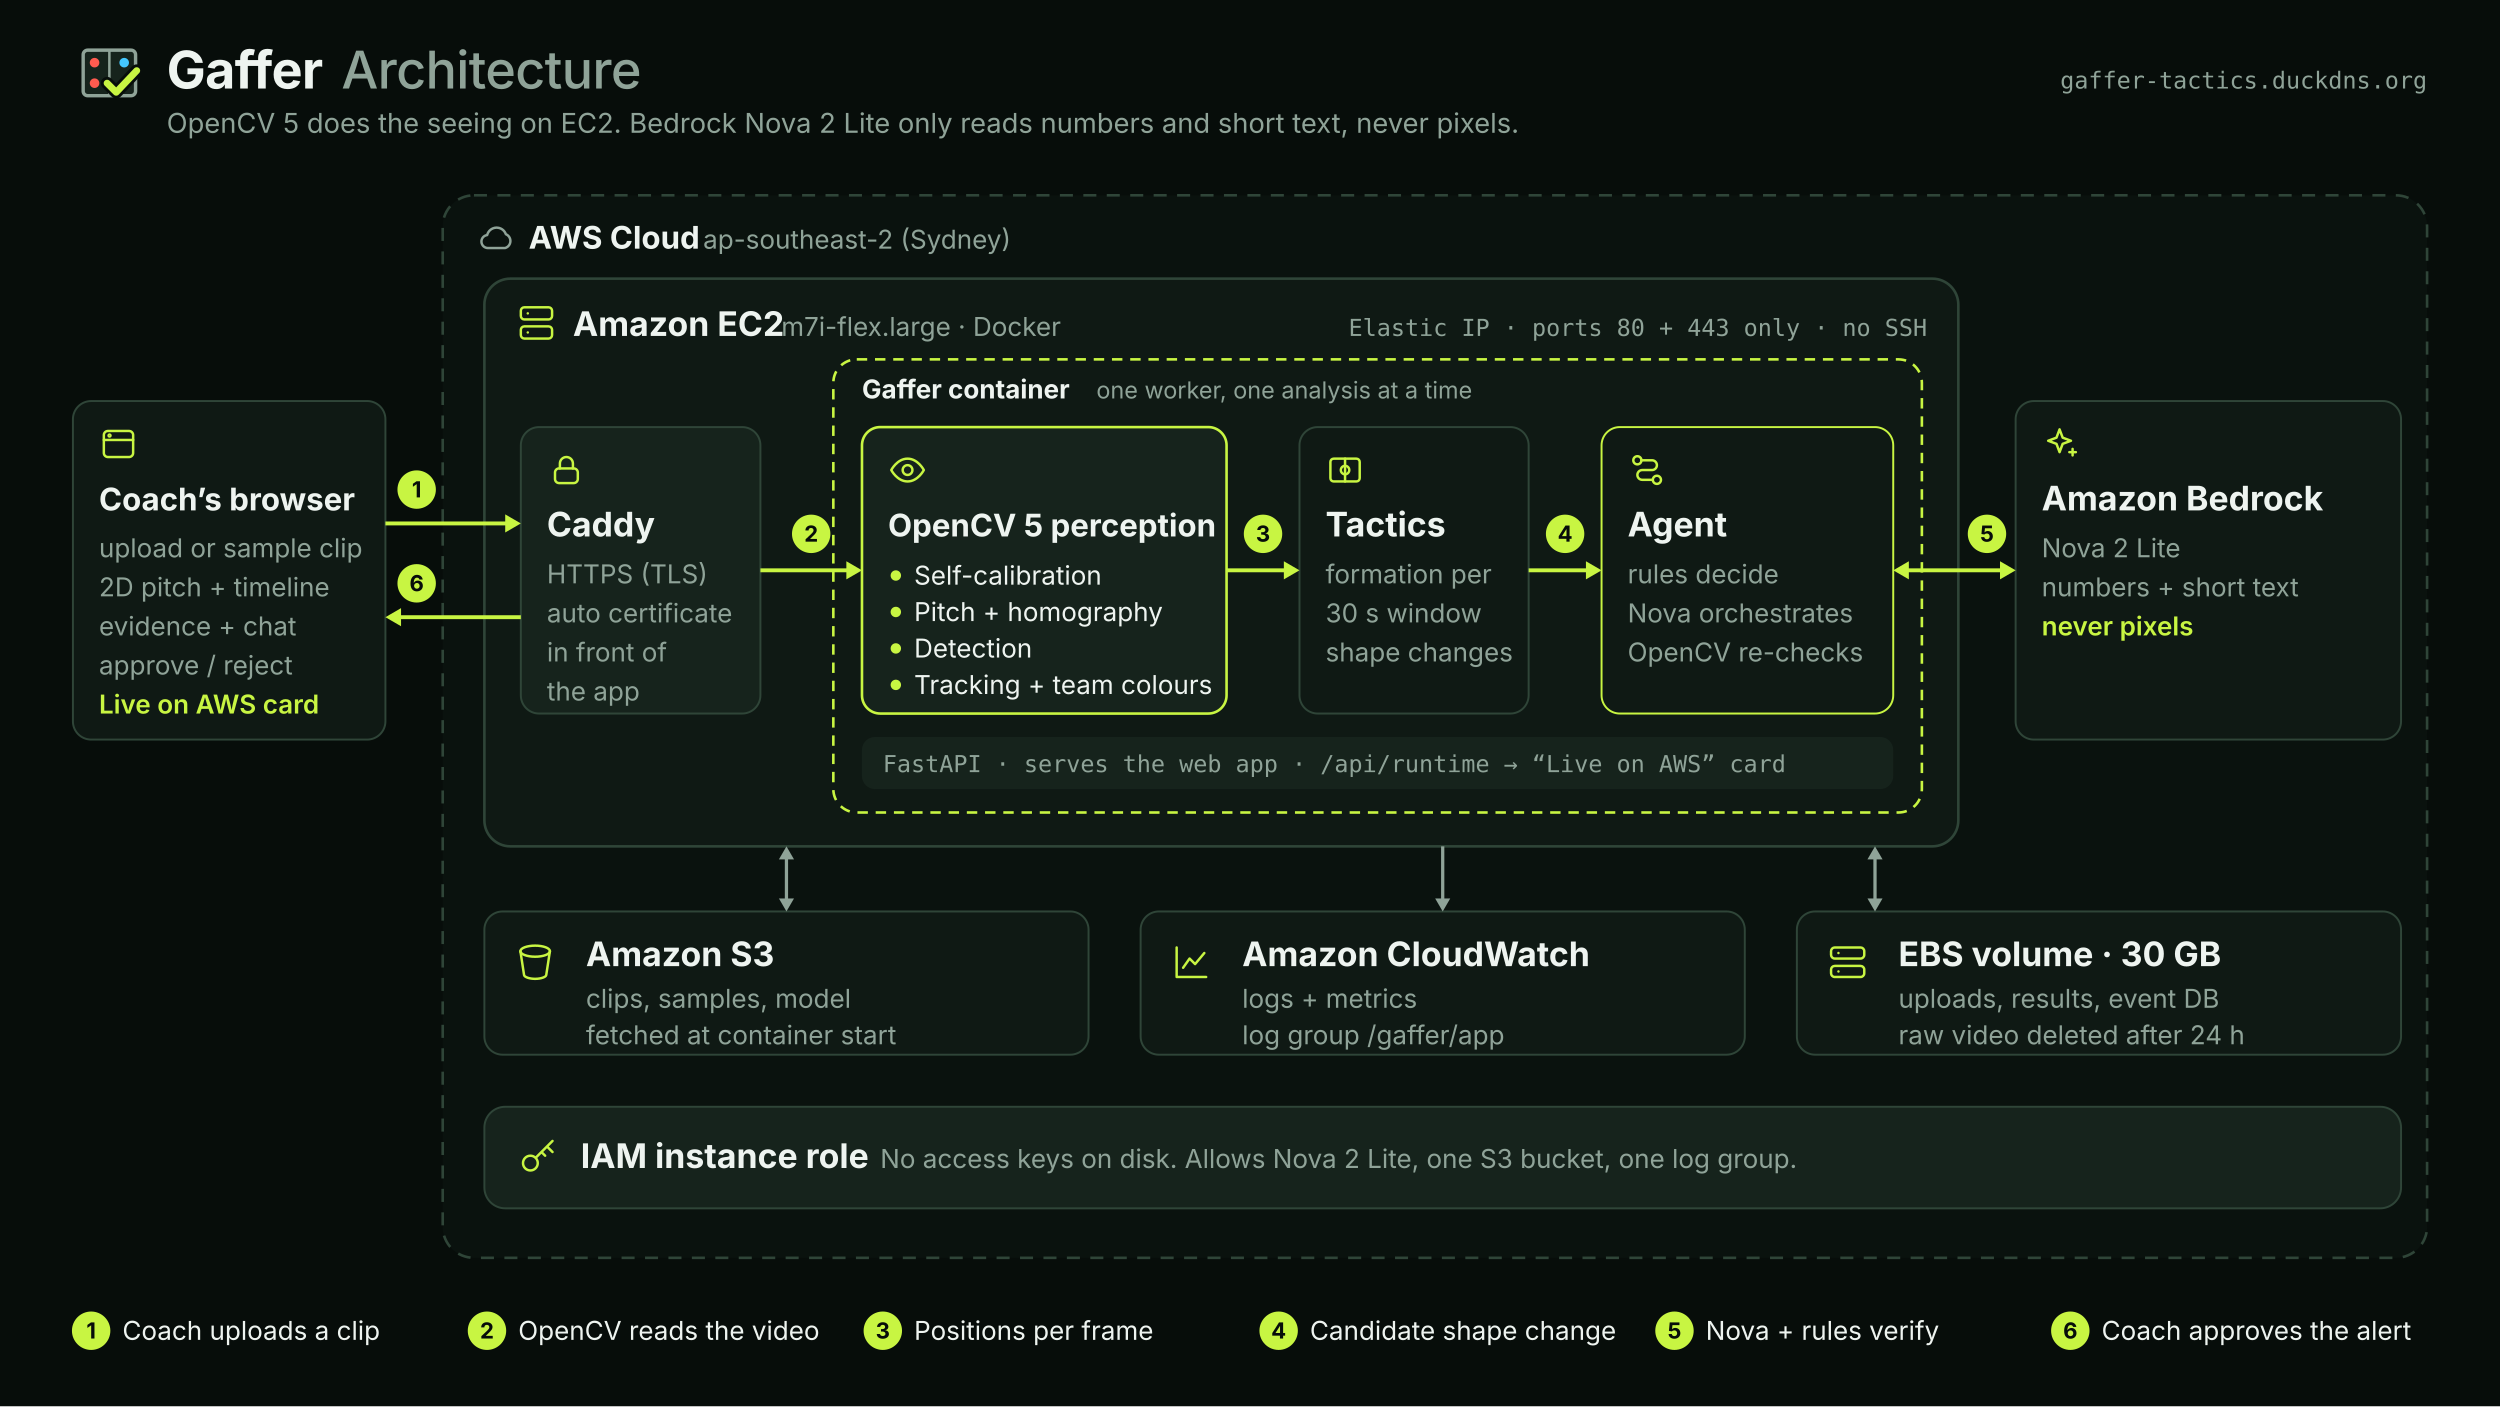
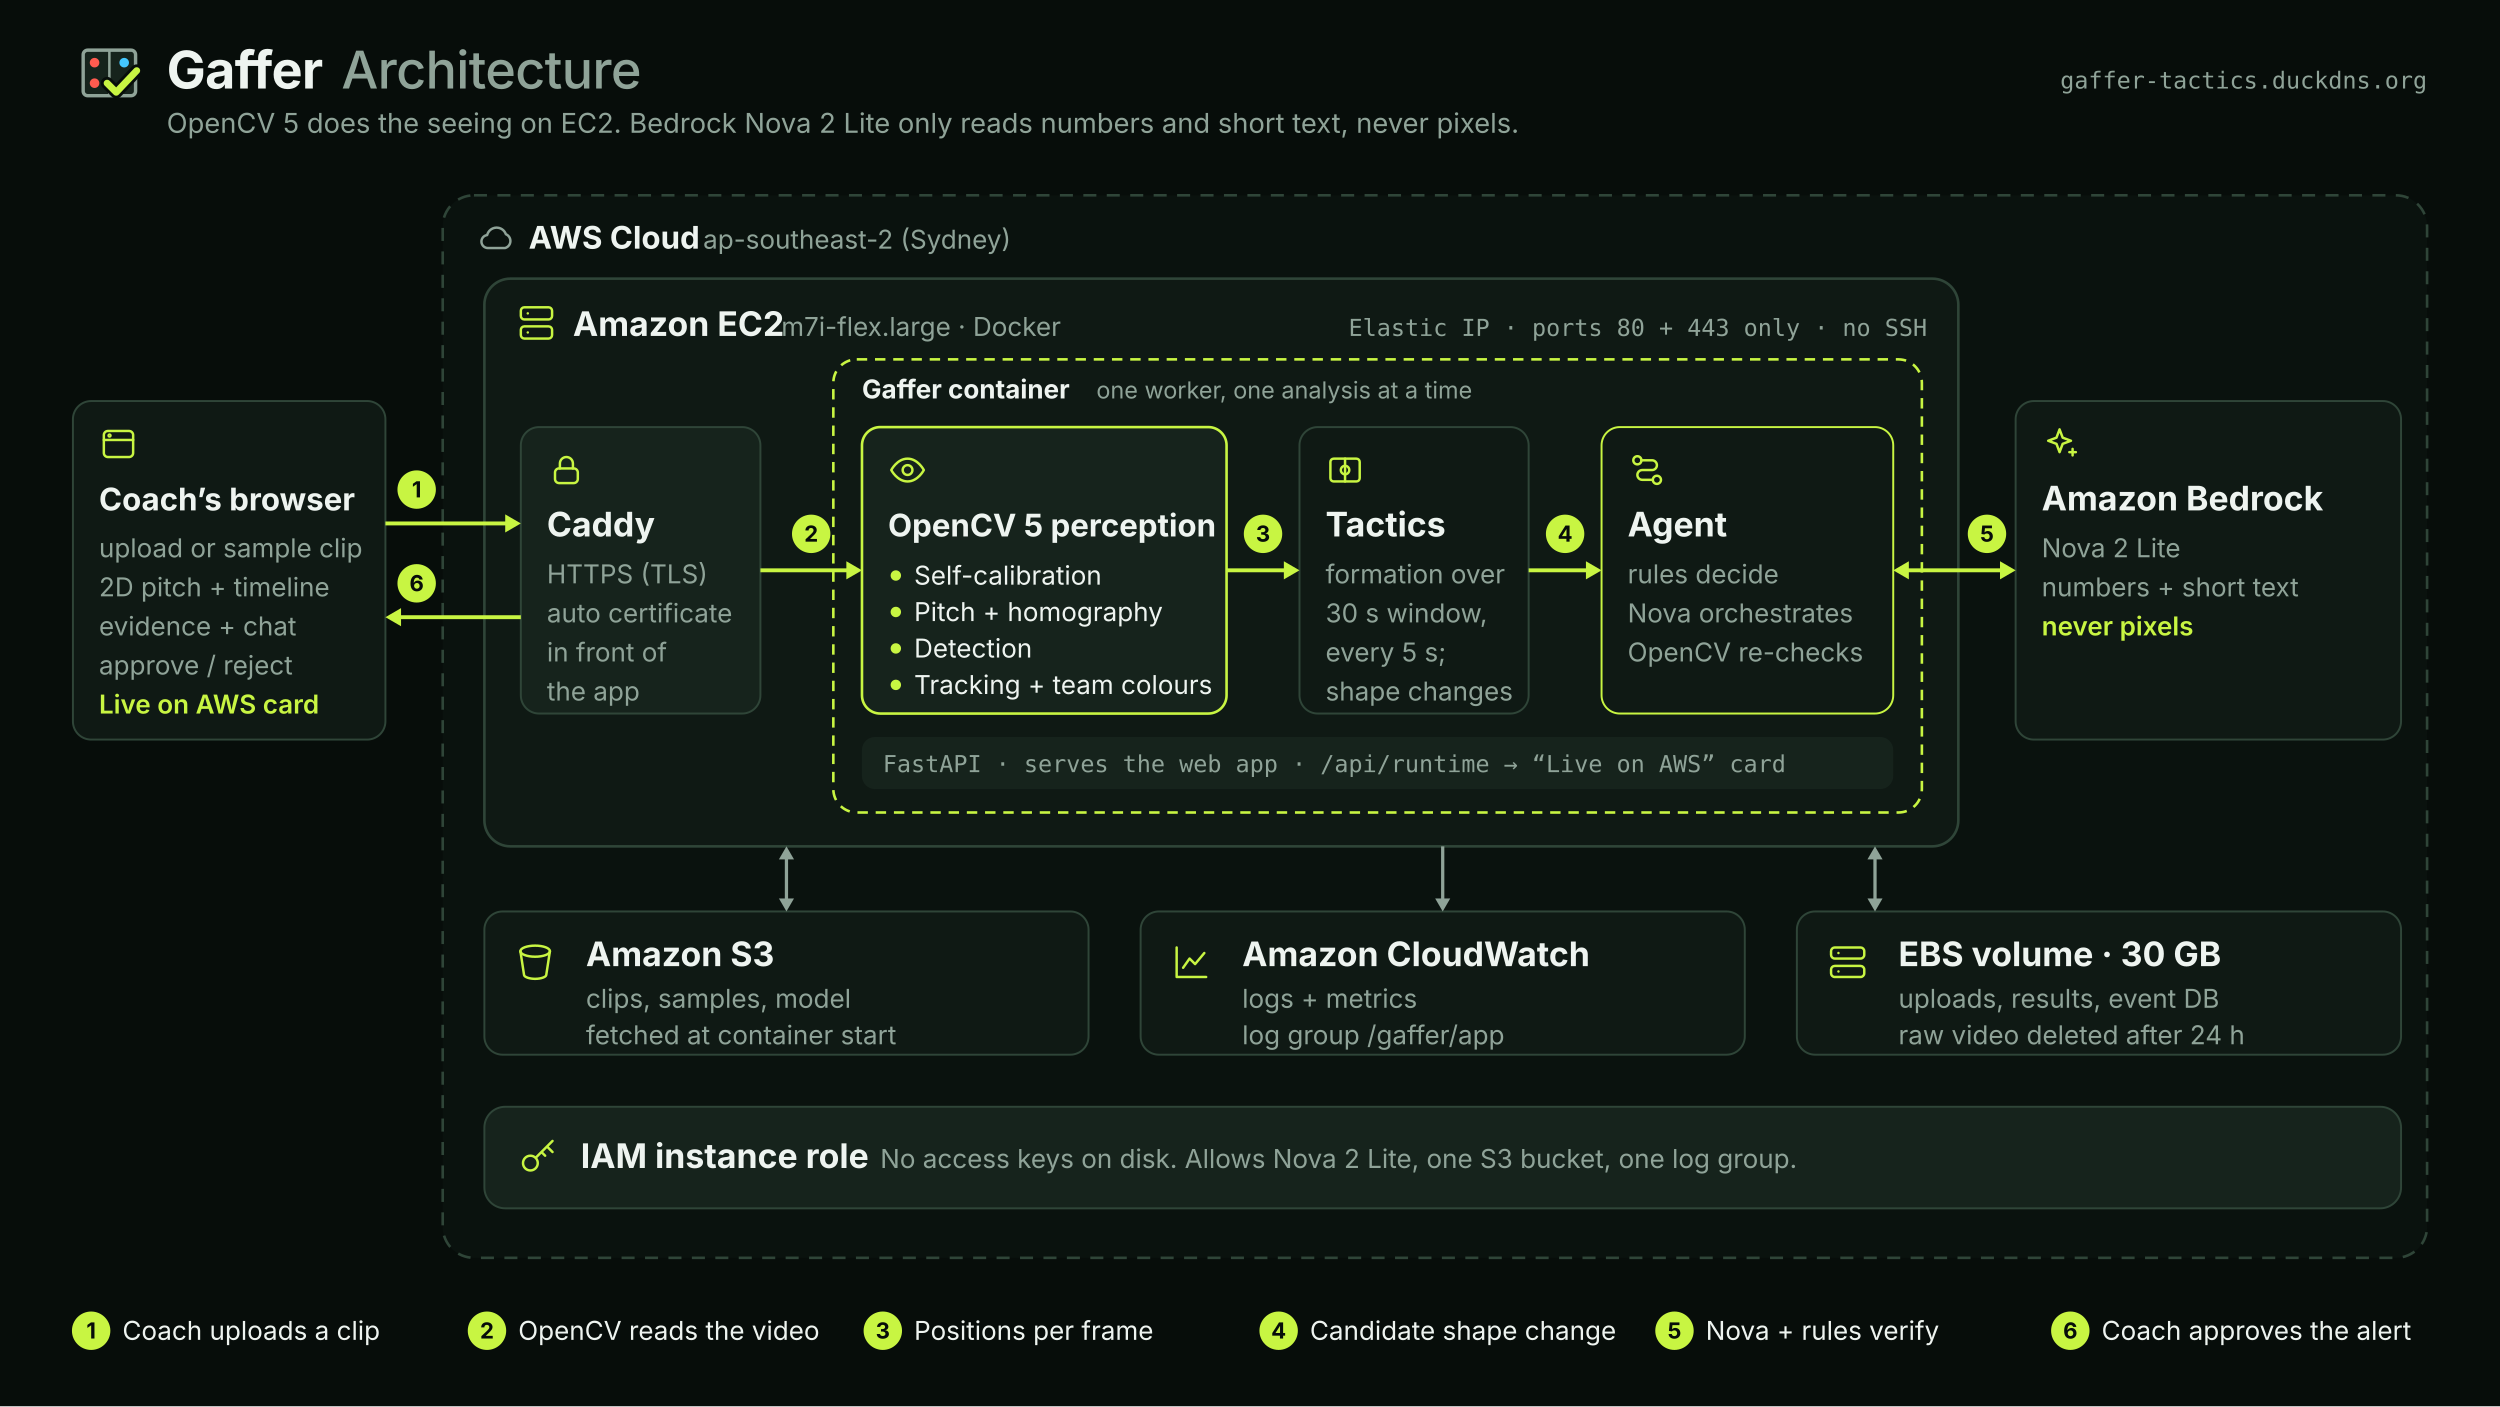
<svg xmlns="http://www.w3.org/2000/svg" width="1920" height="1080" viewBox="0 0 1920 1080" role="img" aria-labelledby="t d">
  <rect id="background" width="1920" height="1080" fill="#070D0A" />
  <g id="header">
    <g id="logo" transform="translate(56 28) scale(0.875)">
      <rect width="64" height="64" rx="14" fill="#070D0A" />
      <rect x="9" y="12" width="46" height="40" rx="4" fill="#16231C" stroke="#8FA398" stroke-width="3" />
      <line x1="32" y1="12" x2="32" y2="52" stroke="#8FA398" stroke-width="2.2" />
      <circle cx="19" cy="23" r="4.2" fill="#FF5B4F" />
      <circle cx="19" cy="41" r="4.2" fill="#FF5B4F" />
      <circle cx="45" cy="23" r="4.2" fill="#44C8FF" />
      <path d="M30 41 L38 49 L56 30" fill="none" stroke="#070D0A" stroke-width="11" stroke-linecap="round" stroke-linejoin="round" />
      <path d="M30 41 L38 49 L56 30" fill="none" stroke="#C8F542" stroke-width="6" stroke-linecap="round" stroke-linejoin="round" />
    </g>
    <text x="128" y="68" font-family="Space Grotesk, Inter, sans-serif" font-size="40" font-weight="700" fill="#EEF4F0" letter-spacing="-0.5">Gaffer<tspan fill="#8FA398" font-weight="500" dx="14">Architecture</tspan>
    </text>
    <text x="128" y="102" font-family="Inter, sans-serif" font-size="21" font-weight="400" fill="#8FA398" data-maxw="1320">OpenCV 5 does the seeing on EC2. Bedrock Nova 2 Lite only reads numbers and short text, never pixels.</text>
    <text x="1864" y="68" font-family="JetBrains Mono, monospace" font-size="18" font-weight="400" fill="#8FA398" text-anchor="end">gaffer-tactics.duckdns.org</text>
  </g>
  <g id="aws-cloud">
    <rect x="340" y="150" width="1524" height="816" rx="24" fill="#0A120E" stroke="#2F4538" stroke-width="2" stroke-dasharray="10 8" />
    <g transform="translate(366 168) scale(1.25)" fill="none" stroke="#8FA398" stroke-width="1.52" stroke-linecap="round" stroke-linejoin="round">
      <path d="M7 18a4 4 0 0 1-.5-7.97A6 6 0 0 1 18 9.5 4.5 4.5 0 0 1 17.5 18z" />
    </g>
    <text x="406" y="191" font-family="Space Grotesk, Inter, sans-serif" font-size="24" font-weight="700" fill="#EEF4F0" data-maxw="200">AWS Cloud</text>
    <text x="540" y="191" font-family="Inter, sans-serif" font-size="20" font-weight="400" fill="#8FA398" data-maxw="300">ap-southeast-2 (Sydney)</text>
  </g>
  <g id="coach-browser">
    <rect x="56" y="308" width="240" height="260" rx="14" fill="#0F1914" stroke="#2F4538" stroke-width="1.5" />
    <g transform="translate(76 326) scale(1.25)" fill="none" stroke="#C8F542" stroke-width="1.52" stroke-linecap="round" stroke-linejoin="round">
      <rect x="3" y="4" width="18" height="16" rx="2.5" />
      <path d="M3 9.5h18" />
      <circle cx="6.5" cy="6.8" r="0.6" />
    </g>
    <text x="76" y="392" font-family="Space Grotesk, Inter, sans-serif" font-size="24" font-weight="700" fill="#EEF4F0" data-maxw="208">Coach’s browser</text>
    <text x="76" y="428" font-family="Inter, sans-serif" font-size="20" font-weight="400" fill="#8FA398" data-maxw="208">upload or sample clip</text>
    <text x="76" y="458" font-family="Inter, sans-serif" font-size="20" font-weight="400" fill="#8FA398" data-maxw="208">2D pitch + timeline</text>
    <text x="76" y="488" font-family="Inter, sans-serif" font-size="20" font-weight="400" fill="#8FA398" data-maxw="208">evidence + chat</text>
    <text x="76" y="518" font-family="Inter, sans-serif" font-size="20" font-weight="400" fill="#8FA398" data-maxw="208">approve / reject</text>
    <text x="76" y="548" font-family="Inter, sans-serif" font-size="20" font-weight="600" fill="#C8F542" data-maxw="208">Live on AWS card</text>
  </g>
  <g id="ec2">
    <rect x="372" y="214" width="1132" height="436" rx="20" fill="#0F1914" stroke="#2F4538" stroke-width="2" />
    <g transform="translate(396 232) scale(1.333333)" fill="none" stroke="#C8F542" stroke-width="1.42" stroke-linecap="round" stroke-linejoin="round">
      <rect x="3" y="3" width="18" height="7" rx="2" />
      <rect x="3" y="14" width="18" height="7" rx="2" />
      <path d="M7 6.5h.01M7 17.5h.01" />
    </g>
    <text x="440" y="258" font-family="Space Grotesk, Inter, sans-serif" font-size="26" font-weight="700" fill="#EEF4F0" data-maxw="200">Amazon EC2</text>
    <text x="600" y="258" font-family="Inter, sans-serif" font-size="20" font-weight="400" fill="#8FA398" data-maxw="300">m7i-flex.large · Docker</text>
    <text x="1480" y="258" font-family="JetBrains Mono, monospace" font-size="18" font-weight="400" fill="#8FA398" text-anchor="end" data-maxw="560">Elastic IP · ports 80 + 443 only · no SSH</text>
  </g>
  <g id="caddy">
    <rect x="400" y="328" width="184" height="220" rx="14" fill="#16231C" stroke="#2F4538" stroke-width="1.5" />
    <g transform="translate(420 346) scale(1.25)" fill="none" stroke="#C8F542" stroke-width="1.52" stroke-linecap="round" stroke-linejoin="round">
      <rect x="5" y="11" width="14" height="9" rx="2.5" />
      <path d="M8 11V8a4 4 0 0 1 8 0v3" />
    </g>
    <text x="420" y="412" font-family="Space Grotesk, Inter, sans-serif" font-size="26" font-weight="700" fill="#EEF4F0" data-maxw="152">Caddy</text>
    <text x="420" y="448" font-family="Inter, sans-serif" font-size="20" font-weight="400" fill="#8FA398" data-maxw="152">HTTPS (TLS)</text>
    <text x="420" y="478" font-family="Inter, sans-serif" font-size="20" font-weight="400" fill="#8FA398" data-maxw="152">auto certificate</text>
    <text x="420" y="508" font-family="Inter, sans-serif" font-size="20" font-weight="400" fill="#8FA398" data-maxw="152">in front of</text>
    <text x="420" y="538" font-family="Inter, sans-serif" font-size="20" font-weight="400" fill="#8FA398" data-maxw="152">the app</text>
  </g>
  <g id="gaffer-container">
    <rect x="640" y="276" width="836" height="348" rx="18" fill="#0F1914" stroke="#C8F542" stroke-width="2" stroke-dasharray="8 6" />
    <text x="662" y="306" font-family="Space Grotesk, Inter, sans-serif" font-size="20" font-weight="700" fill="#EEF4F0" data-maxw="220">Gaffer container</text>
    <text x="842" y="306" font-family="Inter, sans-serif" font-size="18" font-weight="400" fill="#8FA398" data-maxw="420">one worker, one analysis at a time</text>
  </g>
  <g id="perception">
    <rect x="662" y="328" width="280" height="220" rx="14" fill="#16231C" stroke="#C8F542" stroke-width="2" />
    <g transform="translate(682 346) scale(1.25)" fill="none" stroke="#C8F542" stroke-width="1.52" stroke-linecap="round" stroke-linejoin="round">
      <path d="M2 12s3.6-7 10-7 10 7 10 7-3.6 7-10 7S2 12 2 12z" />
      <circle cx="12" cy="12" r="3" />
    </g>
    <text x="682" y="412" font-family="Space Grotesk, Inter, sans-serif" font-size="24" font-weight="700" fill="#EEF4F0" data-maxw="246">OpenCV 5 perception</text>
    <circle cx="688" cy="442" r="4" fill="#C8F542" />
    <text x="702" y="449" font-family="Inter, sans-serif" font-size="20" font-weight="400" fill="#EEF4F0" data-maxw="234">Self-calibration</text>
    <circle cx="688" cy="470" r="4" fill="#C8F542" />
    <text x="702" y="477" font-family="Inter, sans-serif" font-size="20" font-weight="400" fill="#EEF4F0" data-maxw="234">Pitch + homography</text>
    <circle cx="688" cy="498" r="4" fill="#C8F542" />
    <text x="702" y="505" font-family="Inter, sans-serif" font-size="20" font-weight="400" fill="#EEF4F0" data-maxw="234">Detection</text>
    <circle cx="688" cy="526" r="4" fill="#C8F542" />
    <text x="702" y="533" font-family="Inter, sans-serif" font-size="20" font-weight="400" fill="#EEF4F0" data-maxw="234">Tracking + team colours</text>
  </g>
  <g id="tactics">
    <rect x="998" y="328" width="176" height="220" rx="14" fill="#0F1914" stroke="#2F4538" stroke-width="1.5" />
    <g transform="translate(1018 346) scale(1.25)" fill="none" stroke="#C8F542" stroke-width="1.52" stroke-linecap="round" stroke-linejoin="round">
      <rect x="3" y="5" width="18" height="14" rx="2" />
      <path d="M12 5v14" />
      <circle cx="12" cy="12" r="2.6" />
    </g>
    <text x="1018" y="412" font-family="Space Grotesk, Inter, sans-serif" font-size="26" font-weight="700" fill="#EEF4F0" data-maxw="144">Tactics</text>
-     <text x="1018" y="448" font-family="Inter, sans-serif" font-size="20" font-weight="400" fill="#8FA398" data-maxw="144">formation per</text>
-     <text x="1018" y="478" font-family="Inter, sans-serif" font-size="20" font-weight="400" fill="#8FA398" data-maxw="144">30 s window</text>
-     <text x="1018" y="508" font-family="Inter, sans-serif" font-size="20" font-weight="400" fill="#8FA398" data-maxw="144">shape changes</text>
+     <text x="1018" y="448" font-family="Inter, sans-serif" font-size="20" font-weight="400" fill="#8FA398" data-maxw="144">formation over</text>
+     <text x="1018" y="478" font-family="Inter, sans-serif" font-size="20" font-weight="400" fill="#8FA398" data-maxw="144">30 s window,</text>
+     <text x="1018" y="508" font-family="Inter, sans-serif" font-size="20" font-weight="400" fill="#8FA398" data-maxw="144">every 5 s;</text>
+     <text x="1018" y="538" font-family="Inter, sans-serif" font-size="20" font-weight="400" fill="#8FA398" data-maxw="144">shape changes</text>
  </g>
  <g id="agent">
    <rect x="1230" y="328" width="224" height="220" rx="14" fill="#0F1914" stroke="#C8F542" stroke-width="1.5" />
    <g transform="translate(1250 346) scale(1.25)" fill="none" stroke="#C8F542" stroke-width="1.52" stroke-linecap="round" stroke-linejoin="round">
      <circle cx="6" cy="6" r="2.5" />
      <circle cx="18" cy="18" r="2.5" />
      <path d="M8.5 6H15a3 3 0 0 1 0 6H9a3 3 0 0 0 0 6h6.5" />
    </g>
    <text x="1250" y="412" font-family="Space Grotesk, Inter, sans-serif" font-size="26" font-weight="700" fill="#EEF4F0" data-maxw="192">Agent</text>
    <text x="1250" y="448" font-family="Inter, sans-serif" font-size="20" font-weight="400" fill="#8FA398" data-maxw="192">rules decide</text>
    <text x="1250" y="478" font-family="Inter, sans-serif" font-size="20" font-weight="400" fill="#8FA398" data-maxw="192">Nova orchestrates</text>
    <text x="1250" y="508" font-family="Inter, sans-serif" font-size="20" font-weight="400" fill="#8FA398" data-maxw="192">OpenCV re-checks</text>
  </g>
  <g id="api-strip">
    <rect x="662" y="566" width="792" height="40" rx="10" fill="#16231C" />
    <text x="678" y="593" font-family="JetBrains Mono, monospace" font-size="18" font-weight="400" fill="#8FA398" data-maxw="760">FastAPI · serves the web app · /api/runtime → “Live on AWS” card</text>
  </g>
  <g id="bedrock">
    <rect x="1548" y="308" width="296" height="260" rx="14" fill="#0F1914" stroke="#2F4538" stroke-width="1.5" />
    <g transform="translate(1568 326) scale(1.25)" fill="none" stroke="#C8F542" stroke-width="1.52" stroke-linecap="round" stroke-linejoin="round">
      <path d="M11 3l1.9 5.1L18 10l-5.1 1.9L11 17l-1.9-5.1L4 10l5.1-1.9z" />
      <path d="M19 15v4M17 17h4" />
    </g>
    <text x="1568" y="392" font-family="Space Grotesk, Inter, sans-serif" font-size="26" font-weight="700" fill="#EEF4F0" data-maxw="264">Amazon Bedrock</text>
    <text x="1568" y="428" font-family="Inter, sans-serif" font-size="20" font-weight="400" fill="#8FA398" data-maxw="264">Nova 2 Lite</text>
    <text x="1568" y="458" font-family="Inter, sans-serif" font-size="20" font-weight="400" fill="#8FA398" data-maxw="264">numbers + short text</text>
    <text x="1568" y="488" font-family="Inter, sans-serif" font-size="20" font-weight="600" fill="#C8F542" data-maxw="264">never pixels</text>
  </g>
  <g id="s3">
    <rect x="372" y="700" width="464" height="110" rx="14" fill="#0F1914" stroke="#2F4538" stroke-width="1.5" />
    <g transform="translate(394 722) scale(1.416667)" fill="none" stroke="#C8F542" stroke-width="1.34" stroke-linecap="round" stroke-linejoin="round">
      <ellipse cx="12" cy="6" rx="8" ry="3" />
      <path d="M4 6l2 13c.2 1 2.8 2 6 2s5.8-1 6-2l2-13" />
    </g>
    <text x="450" y="742" font-family="Space Grotesk, Inter, sans-serif" font-size="26" font-weight="700" fill="#EEF4F0" data-maxw="366">Amazon S3</text>
    <text x="450" y="774" font-family="Inter, sans-serif" font-size="20" font-weight="400" fill="#8FA398" data-maxw="366">clips, samples, model</text>
    <text x="450" y="802" font-family="Inter, sans-serif" font-size="20" font-weight="400" fill="#8FA398" data-maxw="366">fetched at container start</text>
  </g>
  <g id="cloudwatch">
    <rect x="876" y="700" width="464" height="110" rx="14" fill="#0F1914" stroke="#2F4538" stroke-width="1.5" />
    <g transform="translate(898 722) scale(1.416667)" fill="none" stroke="#C8F542" stroke-width="1.34" stroke-linecap="round" stroke-linejoin="round">
      <path d="M4 4v16h16" />
      <path d="M7.5 15l3.5-5 3 3 5-6" />
    </g>
    <text x="954" y="742" font-family="Space Grotesk, Inter, sans-serif" font-size="26" font-weight="700" fill="#EEF4F0" data-maxw="366">Amazon CloudWatch</text>
    <text x="954" y="774" font-family="Inter, sans-serif" font-size="20" font-weight="400" fill="#8FA398" data-maxw="366">logs + metrics</text>
    <text x="954" y="802" font-family="Inter, sans-serif" font-size="20" font-weight="400" fill="#8FA398" data-maxw="366">log group /gaffer/app</text>
  </g>
  <g id="ebs">
    <rect x="1380" y="700" width="464" height="110" rx="14" fill="#0F1914" stroke="#2F4538" stroke-width="1.5" />
    <g transform="translate(1402 722) scale(1.416667)" fill="none" stroke="#C8F542" stroke-width="1.34" stroke-linecap="round" stroke-linejoin="round">
      <rect x="3" y="4" width="18" height="6" rx="2" />
      <rect x="3" y="14" width="18" height="6" rx="2" />
      <path d="M7 7h.01M7 17h.01" />
    </g>
    <text x="1458" y="742" font-family="Space Grotesk, Inter, sans-serif" font-size="26" font-weight="700" fill="#EEF4F0" data-maxw="366">EBS volume · 30 GB</text>
    <text x="1458" y="774" font-family="Inter, sans-serif" font-size="20" font-weight="400" fill="#8FA398" data-maxw="366">uploads, results, event DB</text>
    <text x="1458" y="802" font-family="Inter, sans-serif" font-size="20" font-weight="400" fill="#8FA398" data-maxw="366">raw video deleted after 24 h</text>
  </g>
  <g id="iam">
    <rect x="372" y="850" width="1472" height="78" rx="16" fill="#16231C" stroke="#2F4538" stroke-width="1.5" />
    <g transform="translate(396 872) scale(1.416667)" fill="none" stroke="#C8F542" stroke-width="1.34" stroke-linecap="round" stroke-linejoin="round">
      <circle cx="8" cy="15" r="4" />
      <path d="M11 12l9-9M17 6l3 3M14 9l2 2" />
    </g>
    <text x="446" y="897" font-family="Space Grotesk, Inter, sans-serif" font-size="26" font-weight="700" fill="#EEF4F0" data-maxw="260">IAM instance role</text>
    <text x="676" y="897" font-family="Inter, sans-serif" font-size="20" font-weight="400" fill="#8FA398" data-maxw="1140">No access keys on disk. Allows Nova 2 Lite, one S3 bucket, one log group.</text>
  </g>
  <g id="arrows">
    <g>
      <line x1="296" y1="402" x2="389" y2="402" stroke="#C8F542" stroke-width="3" />
      <polygon points="400,402 388,408.96 388,395.04" fill="#C8F542" />
    </g>
    <g>
      <line x1="400" y1="474" x2="307" y2="474" stroke="#C8F542" stroke-width="3" />
      <polygon points="296,474 308,467.04 308,480.96" fill="#C8F542" />
    </g>
    <g>
      <line x1="584" y1="438" x2="651" y2="438" stroke="#C8F542" stroke-width="3" />
      <polygon points="662,438 650,444.96 650,431.04" fill="#C8F542" />
    </g>
    <g>
      <line x1="942" y1="438" x2="987" y2="438" stroke="#C8F542" stroke-width="3" />
      <polygon points="998,438 986,444.96 986,431.04" fill="#C8F542" />
    </g>
    <g>
      <line x1="1174" y1="438" x2="1219" y2="438" stroke="#C8F542" stroke-width="3" />
      <polygon points="1230,438 1218,444.96 1218,431.04" fill="#C8F542" />
    </g>
    <g>
      <line x1="1465" y1="438" x2="1537" y2="438" stroke="#C8F542" stroke-width="3" />
      <polygon points="1548,438 1536,444.96 1536,431.04" fill="#C8F542" />
      <polygon points="1454,438 1466,431.04 1466,444.96" fill="#C8F542" />
    </g>
    <g>
      <line x1="604" y1="659" x2="604" y2="691" stroke="#8FA398" stroke-width="2.5" />
      <polygon points="604,700 598.2,690 609.8,690" fill="#8FA398" />
      <polygon points="604,650 609.8,660 598.2,660" fill="#8FA398" />
    </g>
    <g>
      <line x1="1108" y1="650" x2="1108" y2="691" stroke="#8FA398" stroke-width="2.5" />
      <polygon points="1108,700 1102.2,690 1113.8,690" fill="#8FA398" />
    </g>
    <g>
      <line x1="1440" y1="659" x2="1440" y2="691" stroke="#8FA398" stroke-width="2.5" />
      <polygon points="1440,700 1434.2,690 1445.8,690" fill="#8FA398" />
      <polygon points="1440,650 1445.8,660 1434.2,660" fill="#8FA398" />
    </g>
  </g>
  <g id="step-badges">
    <g id="step-1">
      <circle cx="320" cy="376" r="14" fill="#C8F542" stroke="#C8F542" stroke-width="1.5" />
      <text x="320" y="382" font-family="Space Grotesk, Inter, sans-serif" font-size="17" font-weight="700" fill="#070D0A" text-anchor="middle">1</text>
    </g>
    <g id="step-6">
      <circle cx="320" cy="448" r="14" fill="#C8F542" stroke="#C8F542" stroke-width="1.5" />
      <text x="320" y="454" font-family="Space Grotesk, Inter, sans-serif" font-size="17" font-weight="700" fill="#070D0A" text-anchor="middle">6</text>
    </g>
    <g id="step-2">
      <circle cx="623" cy="410" r="14" fill="#C8F542" stroke="#C8F542" stroke-width="1.5" />
      <text x="623" y="416" font-family="Space Grotesk, Inter, sans-serif" font-size="17" font-weight="700" fill="#070D0A" text-anchor="middle">2</text>
    </g>
    <g id="step-3">
      <circle cx="970" cy="410" r="14" fill="#C8F542" stroke="#C8F542" stroke-width="1.5" />
      <text x="970" y="416" font-family="Space Grotesk, Inter, sans-serif" font-size="17" font-weight="700" fill="#070D0A" text-anchor="middle">3</text>
    </g>
    <g id="step-4">
      <circle cx="1202" cy="410" r="14" fill="#C8F542" stroke="#C8F542" stroke-width="1.5" />
      <text x="1202" y="416" font-family="Space Grotesk, Inter, sans-serif" font-size="17" font-weight="700" fill="#070D0A" text-anchor="middle">4</text>
    </g>
    <g id="step-5">
      <circle cx="1526" cy="410" r="14" fill="#C8F542" stroke="#C8F542" stroke-width="1.5" />
      <text x="1526" y="416" font-family="Space Grotesk, Inter, sans-serif" font-size="17" font-weight="700" fill="#070D0A" text-anchor="middle">5</text>
    </g>
  </g>
  <g id="legend">
    <g id="legend-1">
      <circle cx="70" cy="1022" r="14" fill="#C8F542" stroke="#C8F542" stroke-width="1.5" />
      <text x="70" y="1028" font-family="Space Grotesk, Inter, sans-serif" font-size="17" font-weight="700" fill="#070D0A" text-anchor="middle">1</text>
    </g>
    <text x="94" y="1029" font-family="Inter, sans-serif" font-size="20" font-weight="400" fill="#EEF4F0" data-maxw="258">Coach uploads a clip</text>
    <g id="legend-2">
      <circle cx="374" cy="1022" r="14" fill="#C8F542" stroke="#C8F542" stroke-width="1.5" />
      <text x="374" y="1028" font-family="Space Grotesk, Inter, sans-serif" font-size="17" font-weight="700" fill="#070D0A" text-anchor="middle">2</text>
    </g>
    <text x="398" y="1029" font-family="Inter, sans-serif" font-size="20" font-weight="400" fill="#EEF4F0" data-maxw="258">OpenCV reads the video</text>
    <g id="legend-3">
      <circle cx="678" cy="1022" r="14" fill="#C8F542" stroke="#C8F542" stroke-width="1.5" />
      <text x="678" y="1028" font-family="Space Grotesk, Inter, sans-serif" font-size="17" font-weight="700" fill="#070D0A" text-anchor="middle">3</text>
    </g>
    <text x="702" y="1029" font-family="Inter, sans-serif" font-size="20" font-weight="400" fill="#EEF4F0" data-maxw="258">Positions per frame</text>
    <g id="legend-4">
      <circle cx="982" cy="1022" r="14" fill="#C8F542" stroke="#C8F542" stroke-width="1.5" />
      <text x="982" y="1028" font-family="Space Grotesk, Inter, sans-serif" font-size="17" font-weight="700" fill="#070D0A" text-anchor="middle">4</text>
    </g>
    <text x="1006" y="1029" font-family="Inter, sans-serif" font-size="20" font-weight="400" fill="#EEF4F0" data-maxw="258">Candidate shape change</text>
    <g id="legend-5">
      <circle cx="1286" cy="1022" r="14" fill="#C8F542" stroke="#C8F542" stroke-width="1.5" />
      <text x="1286" y="1028" font-family="Space Grotesk, Inter, sans-serif" font-size="17" font-weight="700" fill="#070D0A" text-anchor="middle">5</text>
    </g>
    <text x="1310" y="1029" font-family="Inter, sans-serif" font-size="20" font-weight="400" fill="#EEF4F0" data-maxw="258">Nova + rules verify</text>
    <g id="legend-6">
      <circle cx="1590" cy="1022" r="14" fill="#C8F542" stroke="#C8F542" stroke-width="1.5" />
      <text x="1590" y="1028" font-family="Space Grotesk, Inter, sans-serif" font-size="17" font-weight="700" fill="#070D0A" text-anchor="middle">6</text>
    </g>
    <text x="1614" y="1029" font-family="Inter, sans-serif" font-size="20" font-weight="400" fill="#EEF4F0" data-maxw="258">Coach approves the alert</text>
  </g>
</svg>
